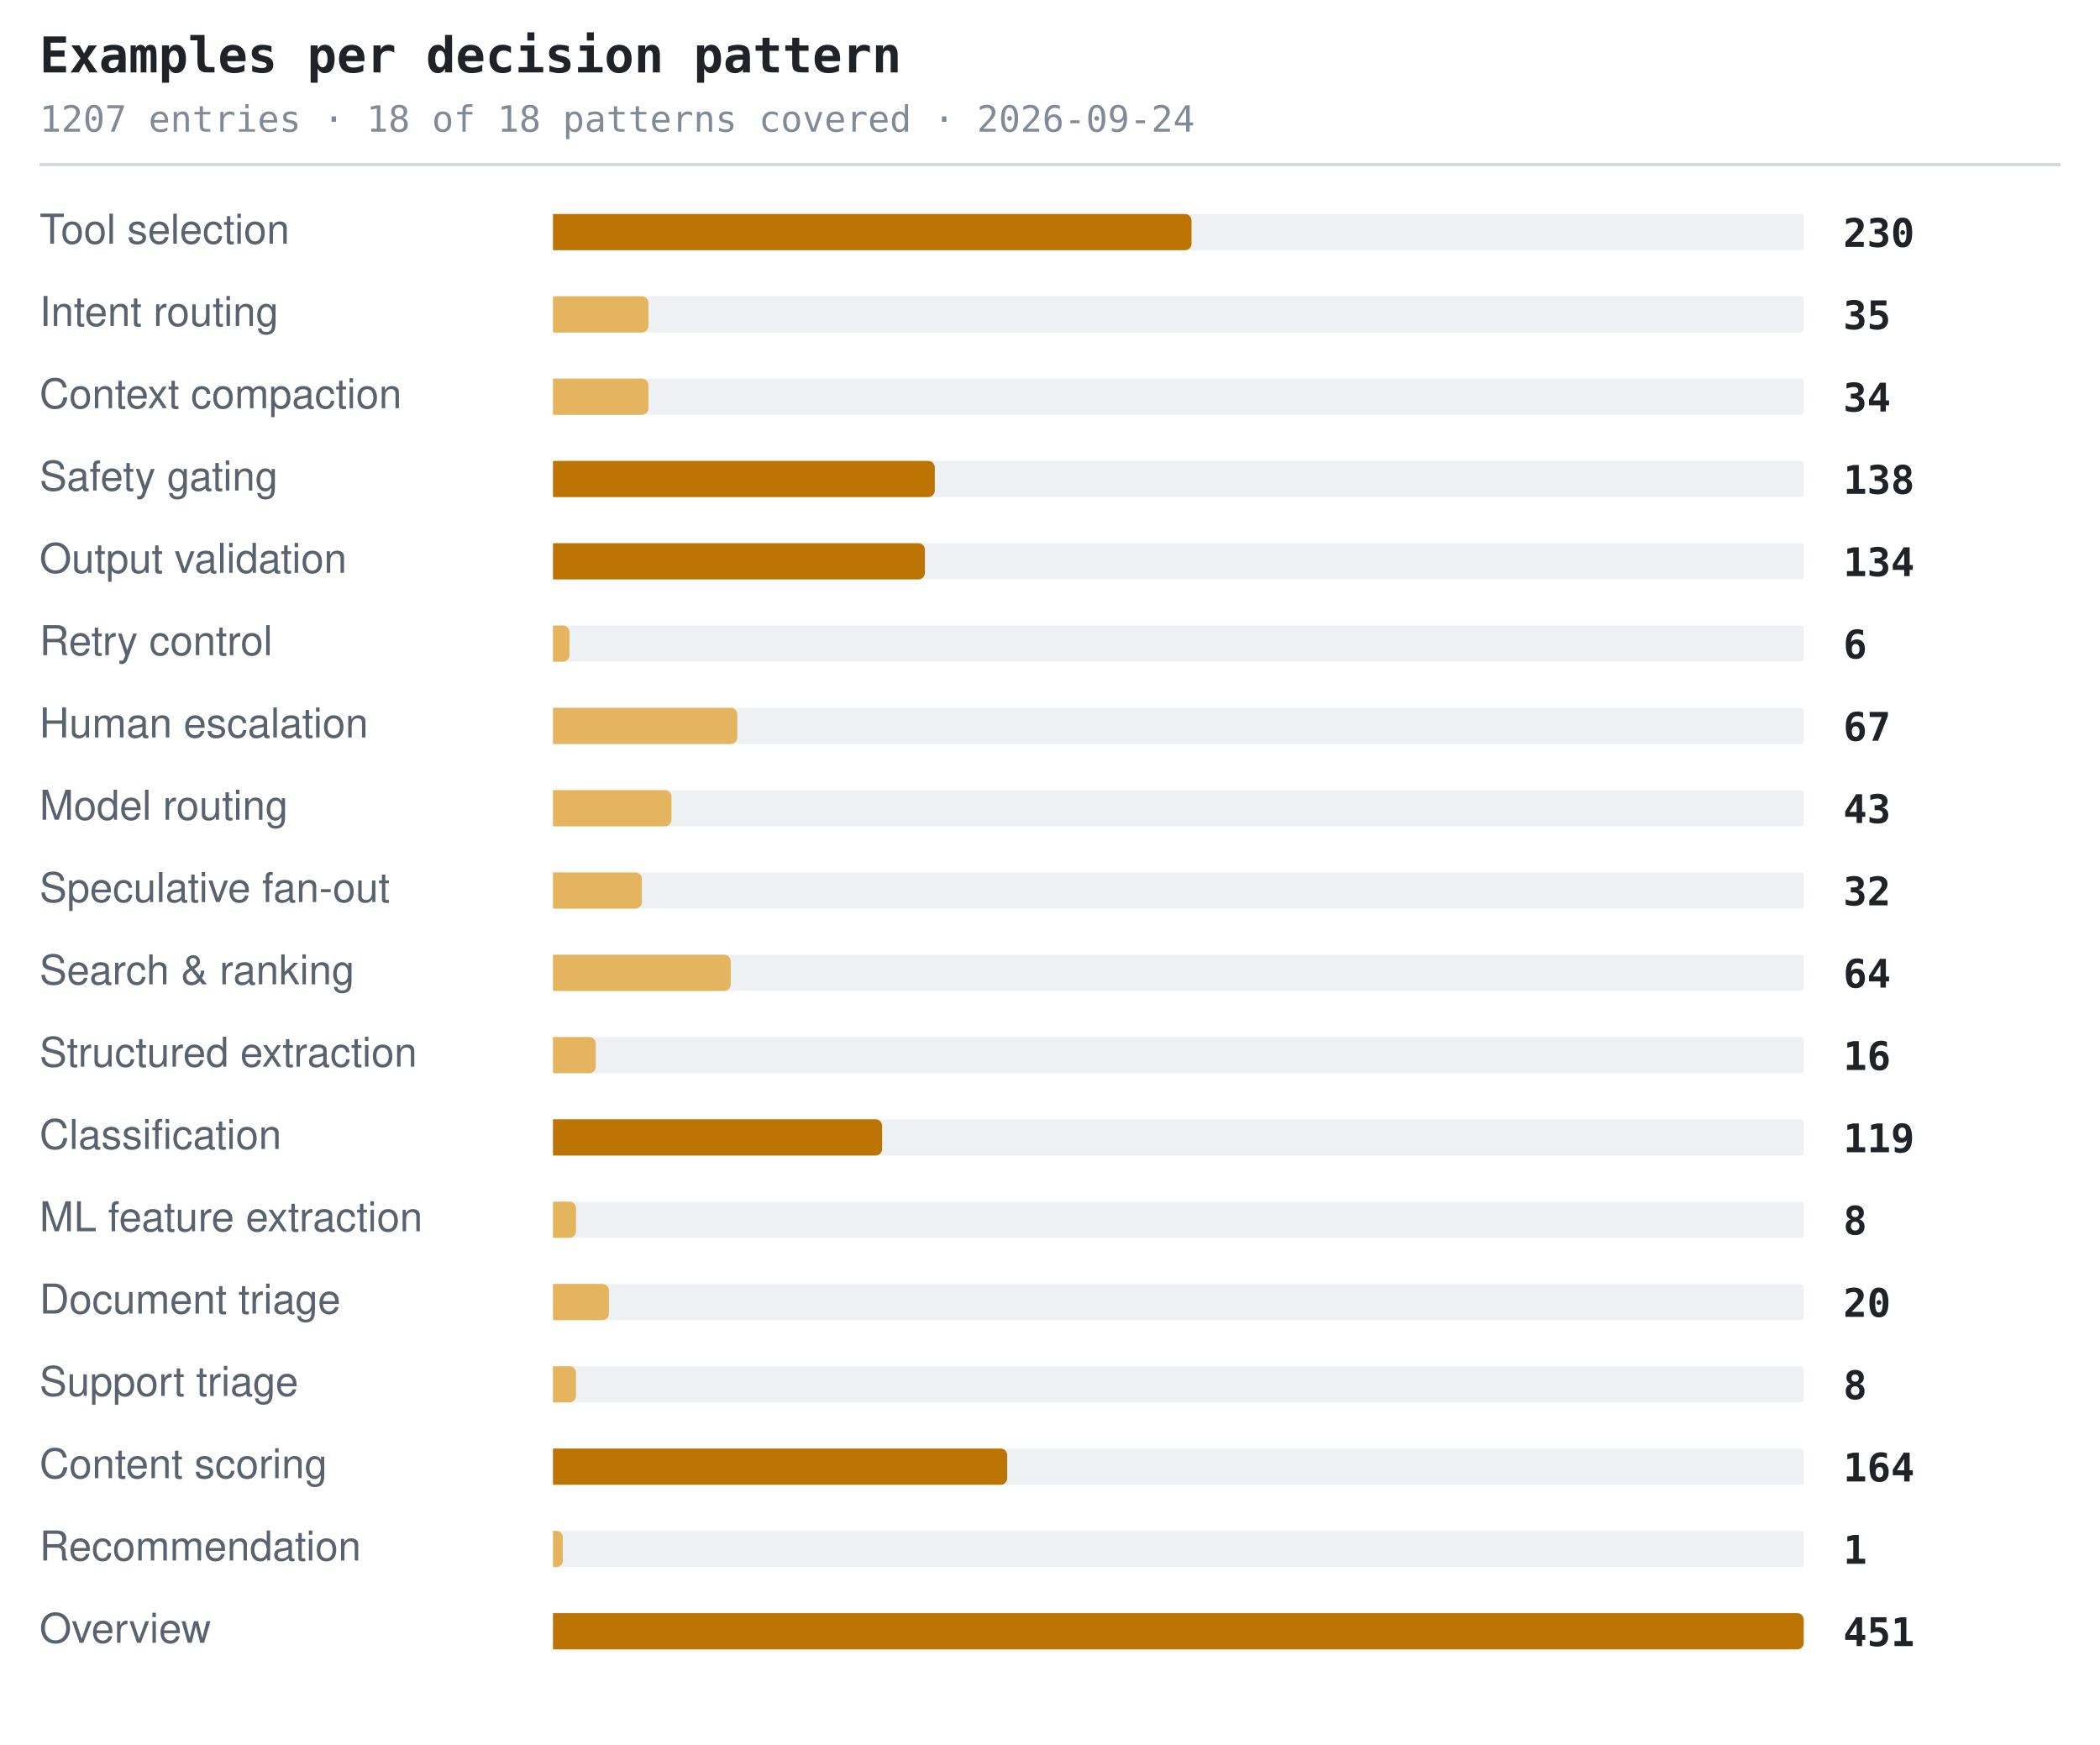
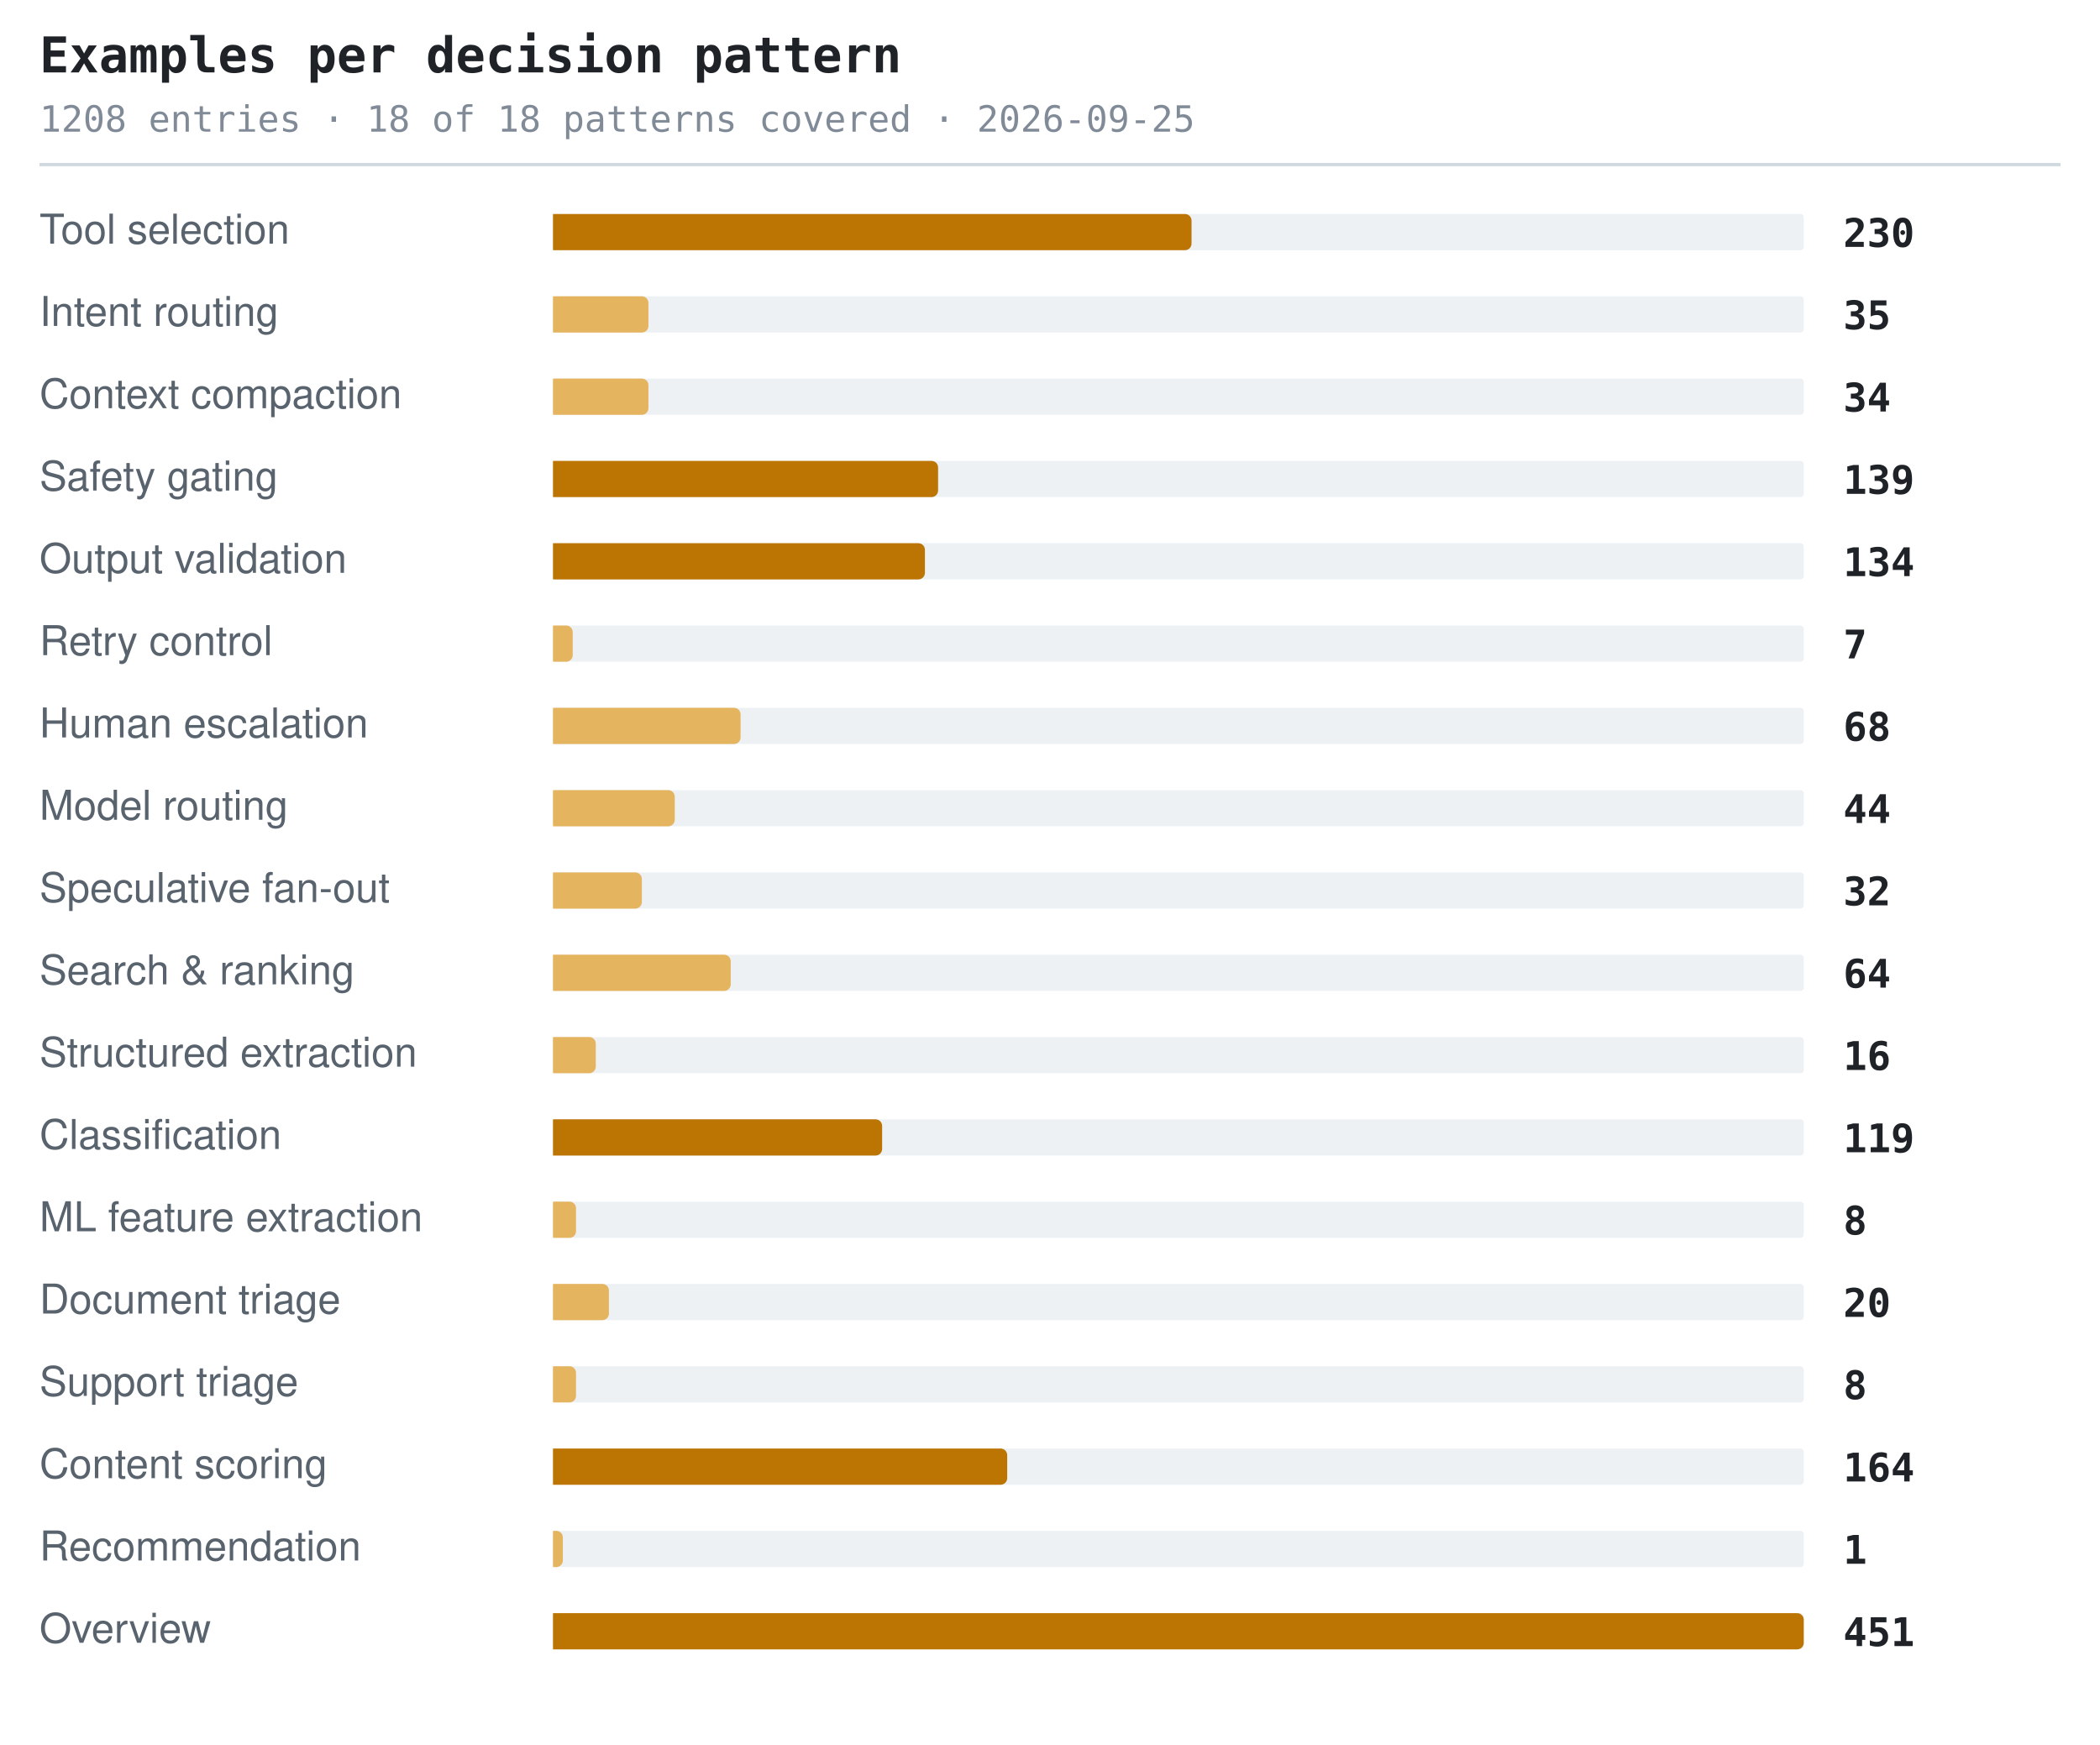
<svg xmlns="http://www.w3.org/2000/svg" width="638" height="530" viewBox="0 0 638 530" role="img" aria-label="Examples per decision pattern">
  <style>.t{font:600 15px ui-monospace,SFMono-Regular,'SF Mono',Menlo,Consolas,monospace;fill:#1f2328}.s{font:11px ui-monospace,SFMono-Regular,'SF Mono',Menlo,Consolas,monospace;fill:#818b98}.l{font:12.5px -apple-system,BlinkMacSystemFont,'Segoe UI',Helvetica,Arial,sans-serif;fill:#59636e}.n{font:600 12px ui-monospace,SFMono-Regular,'SF Mono',Menlo,Consolas,monospace;fill:#1f2328}.g{font:italic 11px -apple-system,BlinkMacSystemFont,'Segoe UI',Helvetica,Arial,sans-serif;fill:#818b98}</style>
  <text x="12" y="22" class="t">Examples per decision pattern</text>
-   <text x="12" y="40" class="s">1207 entries · 18 of 18 patterns covered · 2026-09-24</text>
+   <text x="12" y="40" class="s">1208 entries · 18 of 18 patterns covered · 2026-09-25</text>
  <line x1="12" y1="50" x2="626" y2="50" stroke="#d1d9e0" stroke-width="1" />
  <text x="12" y="74" class="l">Tool selection</text>
  <rect x="168" y="65" width="380" height="11" rx="1" fill="#eef1f4" />
  <path d="M168 65h192a2 2 0 0 1 2 2v7a2 2 0 0 1-2 2h-192z" fill="#bc7503" />
  <text x="560" y="75" class="n">230</text>
  <text x="12" y="99" class="l">Intent routing</text>
  <rect x="168" y="90" width="380" height="11" rx="1" fill="#eef1f4" />
  <path d="M168 90h27a2 2 0 0 1 2 2v7a2 2 0 0 1-2 2h-27z" fill="#e5b45f" />
  <text x="560" y="100" class="n">35</text>
  <text x="12" y="124" class="l">Context compaction</text>
  <rect x="168" y="115" width="380" height="11" rx="1" fill="#eef1f4" />
  <path d="M168 115h27a2 2 0 0 1 2 2v7a2 2 0 0 1-2 2h-27z" fill="#e5b45f" />
  <text x="560" y="125" class="n">34</text>
  <text x="12" y="149" class="l">Safety gating</text>
  <rect x="168" y="140" width="380" height="11" rx="1" fill="#eef1f4" />
-   <path d="M168 140h114a2 2 0 0 1 2 2v7a2 2 0 0 1-2 2h-114z" fill="#bc7503" />
-   <text x="560" y="150" class="n">138</text>
+   <path d="M168 140h115a2 2 0 0 1 2 2v7a2 2 0 0 1-2 2h-115z" fill="#bc7503" />
+   <text x="560" y="150" class="n">139</text>
  <text x="12" y="174" class="l">Output validation</text>
  <rect x="168" y="165" width="380" height="11" rx="1" fill="#eef1f4" />
  <path d="M168 165h111a2 2 0 0 1 2 2v7a2 2 0 0 1-2 2h-111z" fill="#bc7503" />
  <text x="560" y="175" class="n">134</text>
  <text x="12" y="199" class="l">Retry control</text>
  <rect x="168" y="190" width="380" height="11" rx="1" fill="#eef1f4" />
-   <path d="M168 190h3a2 2 0 0 1 2 2v7a2 2 0 0 1-2 2h-3z" fill="#e5b45f" />
-   <text x="560" y="200" class="n">6</text>
+   <path d="M168 190h4a2 2 0 0 1 2 2v7a2 2 0 0 1-2 2h-4z" fill="#e5b45f" />
+   <text x="560" y="200" class="n">7</text>
  <text x="12" y="224" class="l">Human escalation</text>
  <rect x="168" y="215" width="380" height="11" rx="1" fill="#eef1f4" />
-   <path d="M168 215h54a2 2 0 0 1 2 2v7a2 2 0 0 1-2 2h-54z" fill="#e5b45f" />
-   <text x="560" y="225" class="n">67</text>
+   <path d="M168 215h55a2 2 0 0 1 2 2v7a2 2 0 0 1-2 2h-55z" fill="#e5b45f" />
+   <text x="560" y="225" class="n">68</text>
  <text x="12" y="249" class="l">Model routing</text>
  <rect x="168" y="240" width="380" height="11" rx="1" fill="#eef1f4" />
-   <path d="M168 240h34a2 2 0 0 1 2 2v7a2 2 0 0 1-2 2h-34z" fill="#e5b45f" />
-   <text x="560" y="250" class="n">43</text>
+   <path d="M168 240h35a2 2 0 0 1 2 2v7a2 2 0 0 1-2 2h-35z" fill="#e5b45f" />
+   <text x="560" y="250" class="n">44</text>
  <text x="12" y="274" class="l">Speculative fan-out</text>
  <rect x="168" y="265" width="380" height="11" rx="1" fill="#eef1f4" />
  <path d="M168 265h25a2 2 0 0 1 2 2v7a2 2 0 0 1-2 2h-25z" fill="#e5b45f" />
  <text x="560" y="275" class="n">32</text>
  <text x="12" y="299" class="l">Search &amp; ranking</text>
  <rect x="168" y="290" width="380" height="11" rx="1" fill="#eef1f4" />
  <path d="M168 290h52a2 2 0 0 1 2 2v7a2 2 0 0 1-2 2h-52z" fill="#e5b45f" />
  <text x="560" y="300" class="n">64</text>
  <text x="12" y="324" class="l">Structured extraction</text>
  <rect x="168" y="315" width="380" height="11" rx="1" fill="#eef1f4" />
  <path d="M168 315h11a2 2 0 0 1 2 2v7a2 2 0 0 1-2 2h-11z" fill="#e5b45f" />
  <text x="560" y="325" class="n">16</text>
  <text x="12" y="349" class="l">Classification</text>
  <rect x="168" y="340" width="380" height="11" rx="1" fill="#eef1f4" />
  <path d="M168 340h98a2 2 0 0 1 2 2v7a2 2 0 0 1-2 2h-98z" fill="#bc7503" />
  <text x="560" y="350" class="n">119</text>
  <text x="12" y="374" class="l">ML feature extraction</text>
  <rect x="168" y="365" width="380" height="11" rx="1" fill="#eef1f4" />
  <path d="M168 365h5a2 2 0 0 1 2 2v7a2 2 0 0 1-2 2h-5z" fill="#e5b45f" />
  <text x="560" y="375" class="n">8</text>
  <text x="12" y="399" class="l">Document triage</text>
  <rect x="168" y="390" width="380" height="11" rx="1" fill="#eef1f4" />
  <path d="M168 390h15a2 2 0 0 1 2 2v7a2 2 0 0 1-2 2h-15z" fill="#e5b45f" />
  <text x="560" y="400" class="n">20</text>
  <text x="12" y="424" class="l">Support triage</text>
  <rect x="168" y="415" width="380" height="11" rx="1" fill="#eef1f4" />
  <path d="M168 415h5a2 2 0 0 1 2 2v7a2 2 0 0 1-2 2h-5z" fill="#e5b45f" />
  <text x="560" y="425" class="n">8</text>
  <text x="12" y="449" class="l">Content scoring</text>
  <rect x="168" y="440" width="380" height="11" rx="1" fill="#eef1f4" />
  <path d="M168 440h136a2 2 0 0 1 2 2v7a2 2 0 0 1-2 2h-136z" fill="#bc7503" />
  <text x="560" y="450" class="n">164</text>
  <text x="12" y="474" class="l">Recommendation</text>
  <rect x="168" y="465" width="380" height="11" rx="1" fill="#eef1f4" />
  <path d="M168 465h1a2 2 0 0 1 2 2v7a2 2 0 0 1-2 2h-1z" fill="#e5b45f" />
  <text x="560" y="475" class="n">1</text>
  <text x="12" y="499" class="l">Overview</text>
  <rect x="168" y="490" width="380" height="11" rx="1" fill="#eef1f4" />
  <path d="M168 490h378a2 2 0 0 1 2 2v7a2 2 0 0 1-2 2h-378z" fill="#bc7503" />
  <text x="560" y="500" class="n">451</text>
</svg>
